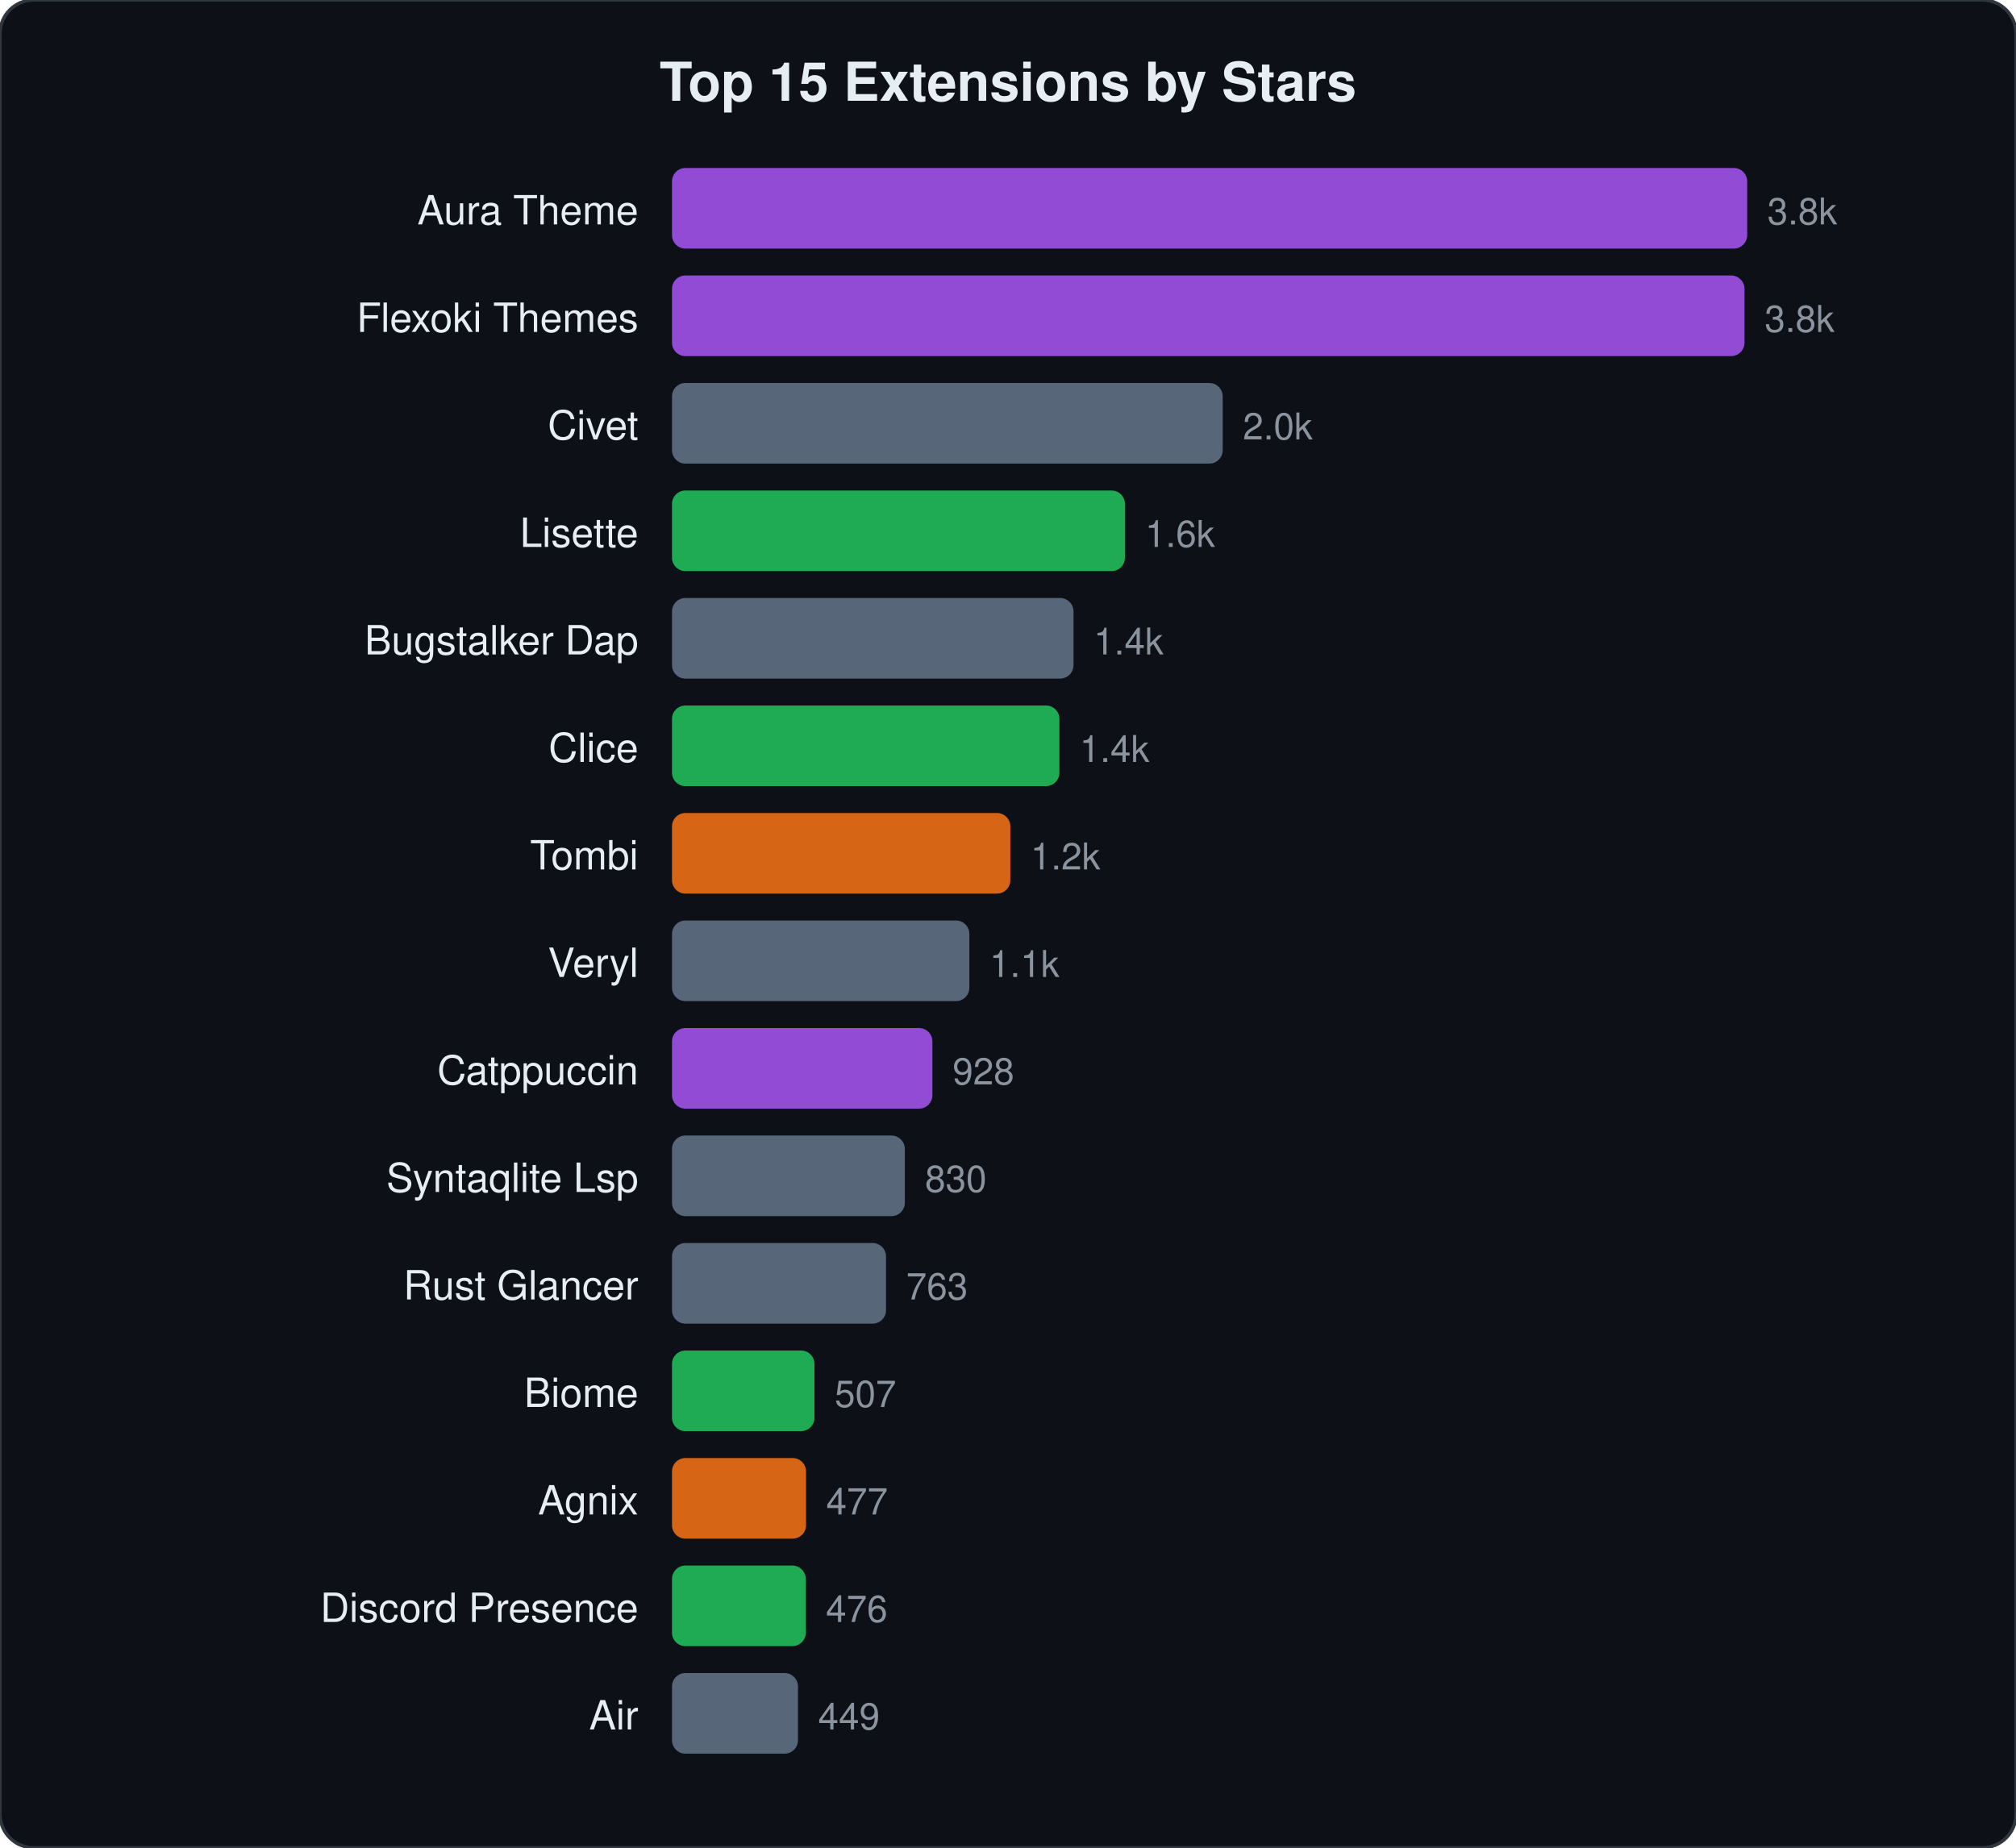
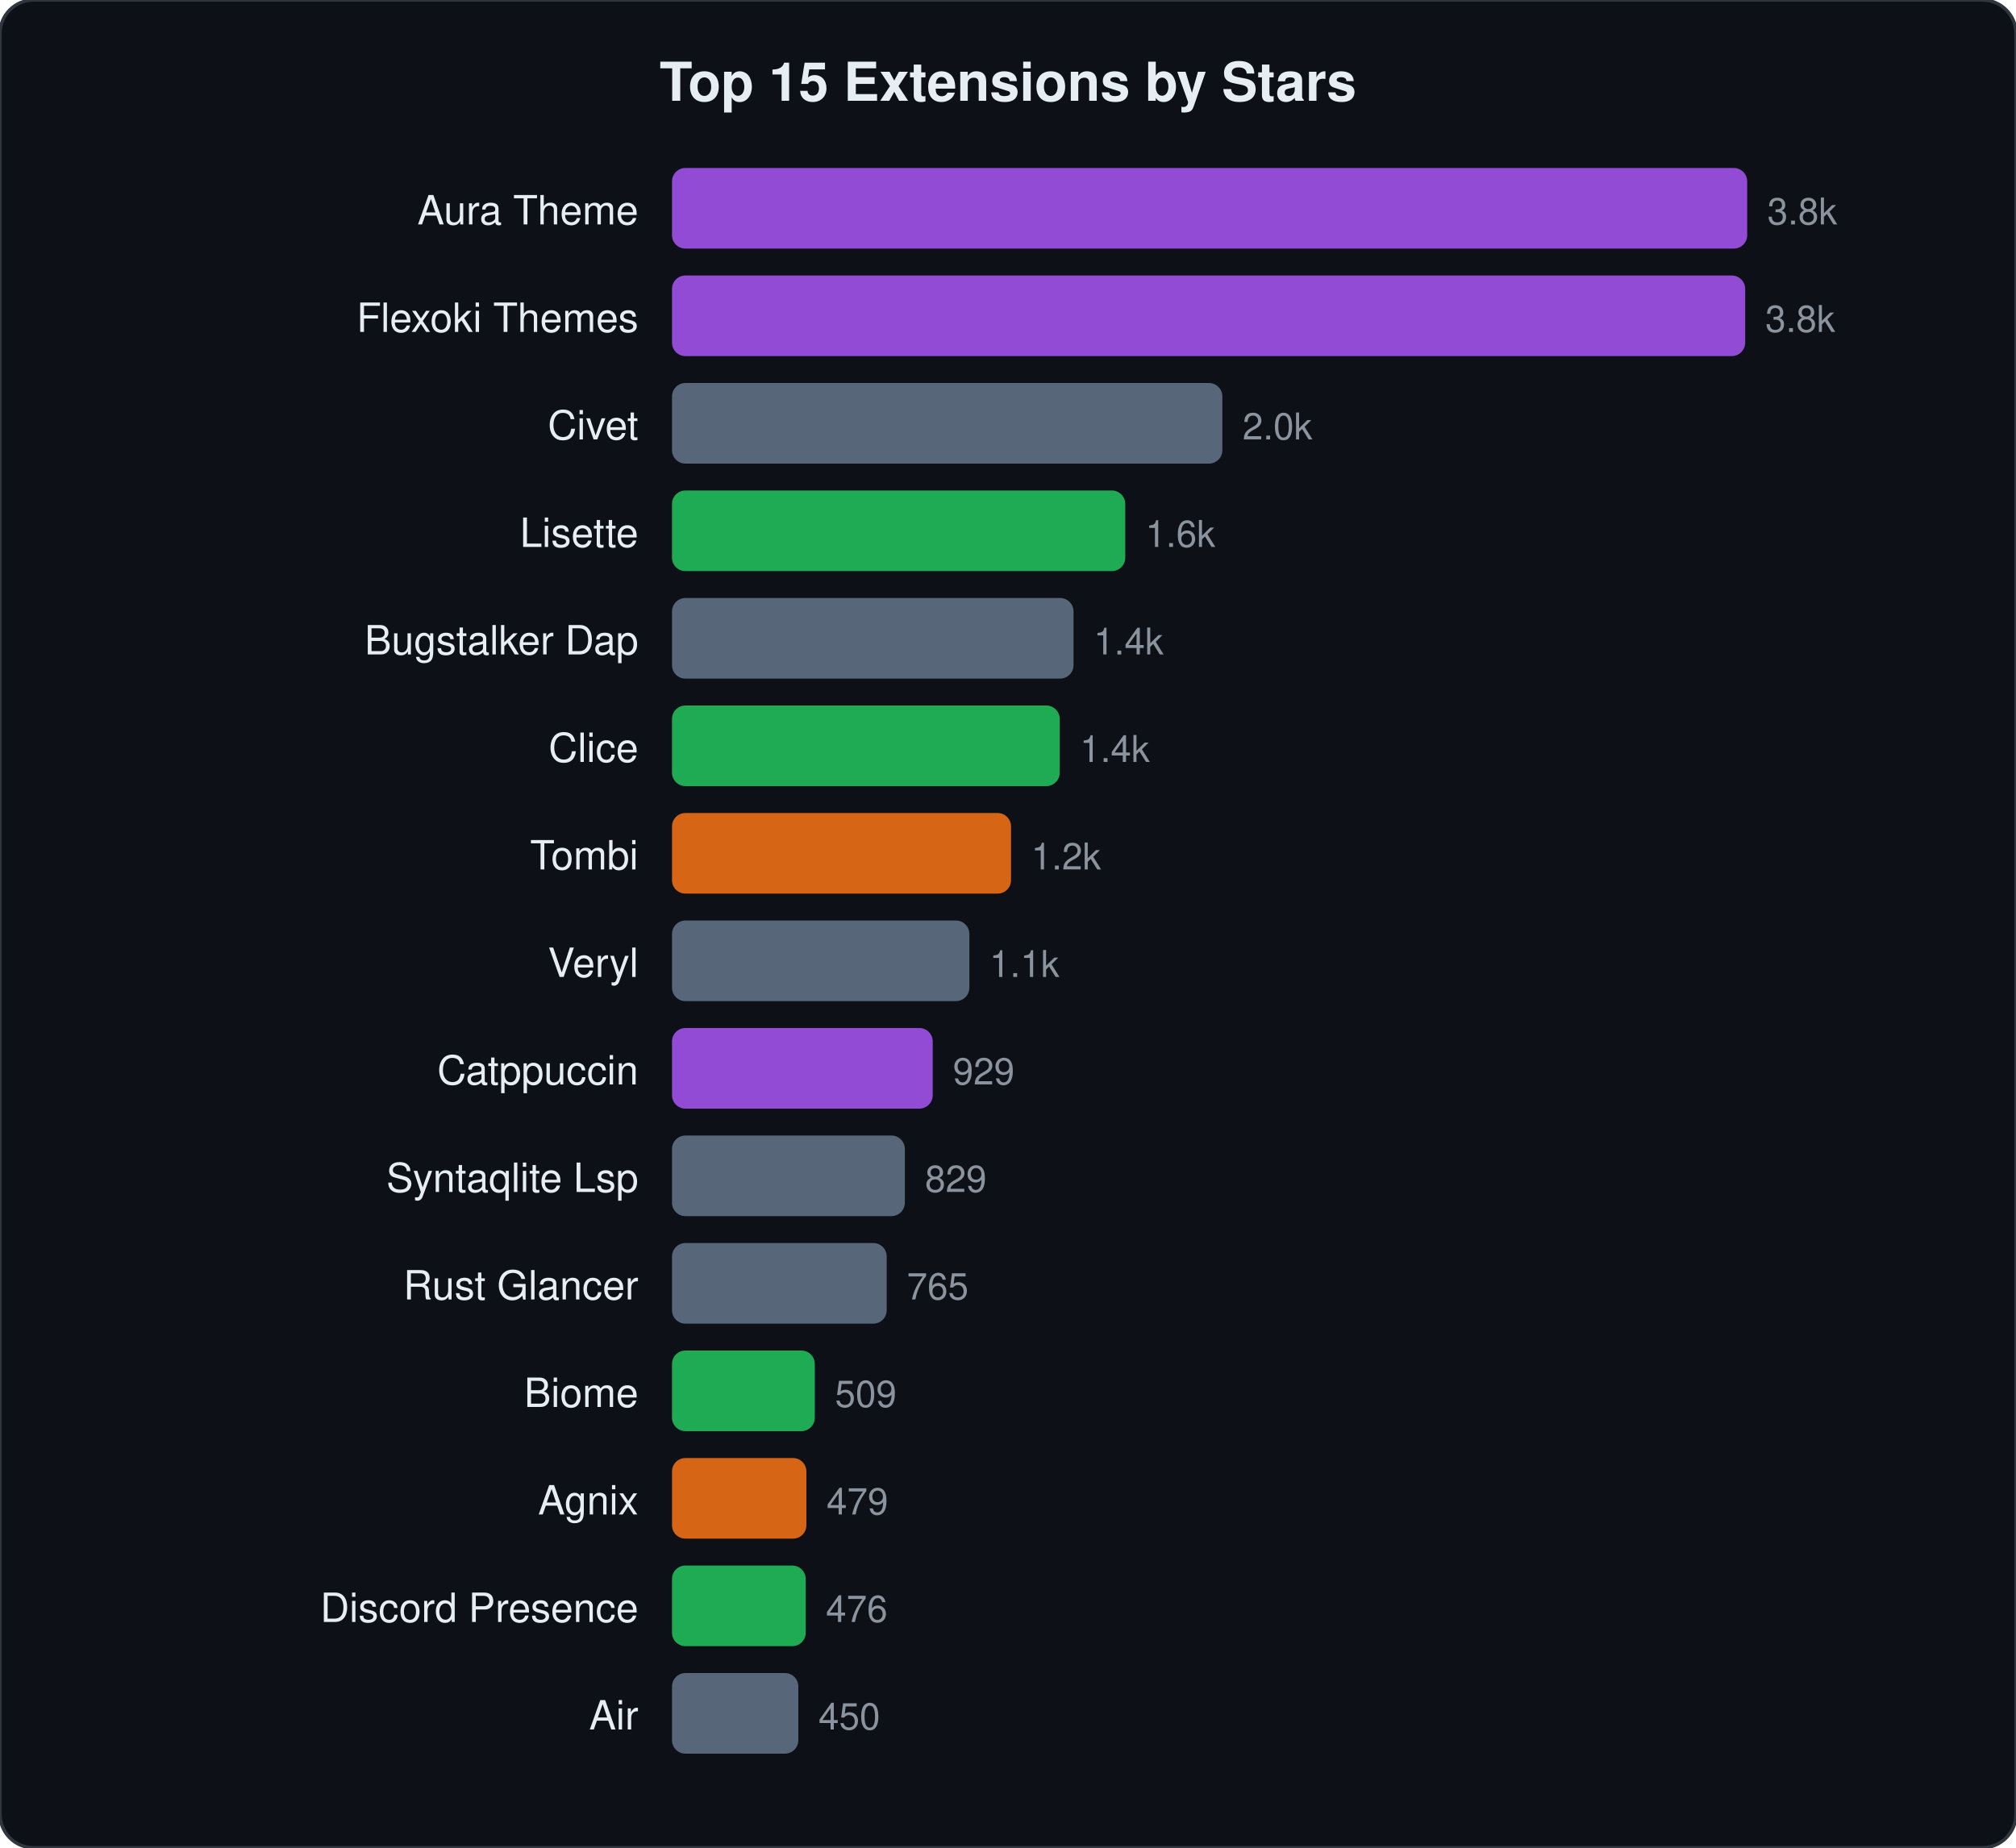
<svg xmlns="http://www.w3.org/2000/svg" viewBox="0 0 600 550" width="600" height="550">
  <style>text{font-family:-apple-system,BlinkMacSystemFont,"Segoe UI",Helvetica,Arial,sans-serif;fill:#e6edf3}.name{font-size:12px}.stars{font-size:11px;fill:#8b949e}.title{font-size:16px;font-weight:600}</style>
  <rect width="600" height="550" rx="10" fill="#0d1117" stroke="#30363d" stroke-width="1" />
  <text x="300" y="30" text-anchor="middle" class="title">Top 15 Extensions by Stars</text>
  <text x="190" y="66.8" text-anchor="end" class="name">Aura Theme</text>
  <rect x="200" y="50.0" width="320.0" height="24" rx="4" fill="#a855f7" opacity="0.85" />
  <text x="526.0" y="66.8" class="stars">3.8k</text>
  <text x="190" y="98.8" text-anchor="end" class="name">Flexoki Themes</text>
-   <rect x="200" y="82.0" width="319.2" height="24" rx="4" fill="#a855f7" opacity="0.85" />
-   <text x="525.2" y="98.8" class="stars">3.8k</text>
+   <rect x="200" y="82.0" width="319.4" height="24" rx="4" fill="#a855f7" opacity="0.85" />
+   <text x="525.4" y="98.8" class="stars">3.8k</text>
  <text x="190" y="130.8" text-anchor="end" class="name">Civet</text>
-   <rect x="200" y="114.0" width="163.9" height="24" rx="4" fill="#64748b" opacity="0.85" />
-   <text x="369.9" y="130.8" class="stars">2.0k</text>
+   <rect x="200" y="114.0" width="163.8" height="24" rx="4" fill="#64748b" opacity="0.85" />
+   <text x="369.8" y="130.8" class="stars">2.0k</text>
  <text x="190" y="162.8" text-anchor="end" class="name">Lisette</text>
-   <rect x="200" y="146.0" width="134.8" height="24" rx="4" fill="#22c55e" opacity="0.85" />
-   <text x="340.8" y="162.8" class="stars">1.6k</text>
+   <rect x="200" y="146.0" width="134.9" height="24" rx="4" fill="#22c55e" opacity="0.85" />
+   <text x="340.9" y="162.8" class="stars">1.6k</text>
  <text x="190" y="194.8" text-anchor="end" class="name">Bugstalker Dap</text>
  <rect x="200" y="178.0" width="119.5" height="24" rx="4" fill="#64748b" opacity="0.85" />
  <text x="325.5" y="194.8" class="stars">1.4k</text>
  <text x="190" y="226.8" text-anchor="end" class="name">Clice</text>
-   <rect x="200" y="210.0" width="115.3" height="24" rx="4" fill="#22c55e" opacity="0.85" />
-   <text x="321.3" y="226.8" class="stars">1.4k</text>
+   <rect x="200" y="210.0" width="115.4" height="24" rx="4" fill="#22c55e" opacity="0.85" />
+   <text x="321.4" y="226.8" class="stars">1.4k</text>
  <text x="190" y="258.8" text-anchor="end" class="name">Tombi</text>
-   <rect x="200" y="242.0" width="100.7" height="24" rx="4" fill="#f97316" opacity="0.85" />
-   <text x="306.7" y="258.8" class="stars">1.2k</text>
+   <rect x="200" y="242.0" width="100.9" height="24" rx="4" fill="#f97316" opacity="0.85" />
+   <text x="306.9" y="258.8" class="stars">1.2k</text>
  <text x="190" y="290.8" text-anchor="end" class="name">Veryl</text>
  <rect x="200" y="274.0" width="88.5" height="24" rx="4" fill="#64748b" opacity="0.85" />
  <text x="294.5" y="290.8" class="stars">1.1k</text>
  <text x="190" y="322.8" text-anchor="end" class="name">Catppuccin</text>
-   <rect x="200" y="306.0" width="77.5" height="24" rx="4" fill="#a855f7" opacity="0.85" />
-   <text x="283.5" y="322.8" class="stars">928</text>
+   <rect x="200" y="306.0" width="77.6" height="24" rx="4" fill="#a855f7" opacity="0.85" />
+   <text x="283.6" y="322.8" class="stars">929</text>
  <text x="190" y="354.8" text-anchor="end" class="name">Syntaqlite Lsp</text>
  <rect x="200" y="338.0" width="69.3" height="24" rx="4" fill="#64748b" opacity="0.85" />
-   <text x="275.3" y="354.8" class="stars">830</text>
+   <text x="275.3" y="354.8" class="stars">829</text>
  <text x="190" y="386.8" text-anchor="end" class="name">Rust Glancer</text>
-   <rect x="200" y="370.0" width="63.7" height="24" rx="4" fill="#64748b" opacity="0.85" />
-   <text x="269.7" y="386.8" class="stars">763</text>
+   <rect x="200" y="370.0" width="63.9" height="24" rx="4" fill="#64748b" opacity="0.85" />
+   <text x="269.9" y="386.8" class="stars">765</text>
  <text x="190" y="418.8" text-anchor="end" class="name">Biome</text>
-   <rect x="200" y="402.0" width="42.4" height="24" rx="4" fill="#22c55e" opacity="0.85" />
-   <text x="248.4" y="418.8" class="stars">507</text>
+   <rect x="200" y="402.0" width="42.5" height="24" rx="4" fill="#22c55e" opacity="0.85" />
+   <text x="248.5" y="418.8" class="stars">509</text>
  <text x="190" y="450.8" text-anchor="end" class="name">Agnix</text>
-   <rect x="200" y="434.0" width="39.9" height="24" rx="4" fill="#f97316" opacity="0.85" />
-   <text x="245.9" y="450.8" class="stars">477</text>
+   <rect x="200" y="434.0" width="40.0" height="24" rx="4" fill="#f97316" opacity="0.85" />
+   <text x="246.0" y="450.8" class="stars">479</text>
  <text x="190" y="482.8" text-anchor="end" class="name">Discord Presence</text>
  <rect x="200" y="466.0" width="39.8" height="24" rx="4" fill="#22c55e" opacity="0.85" />
  <text x="245.8" y="482.8" class="stars">476</text>
  <text x="190" y="514.8" text-anchor="end" class="name">Air</text>
-   <rect x="200" y="498.0" width="37.5" height="24" rx="4" fill="#64748b" opacity="0.85" />
-   <text x="243.5" y="514.8" class="stars">449</text>
+   <rect x="200" y="498.0" width="37.6" height="24" rx="4" fill="#64748b" opacity="0.85" />
+   <text x="243.6" y="514.8" class="stars">450</text>
</svg>
